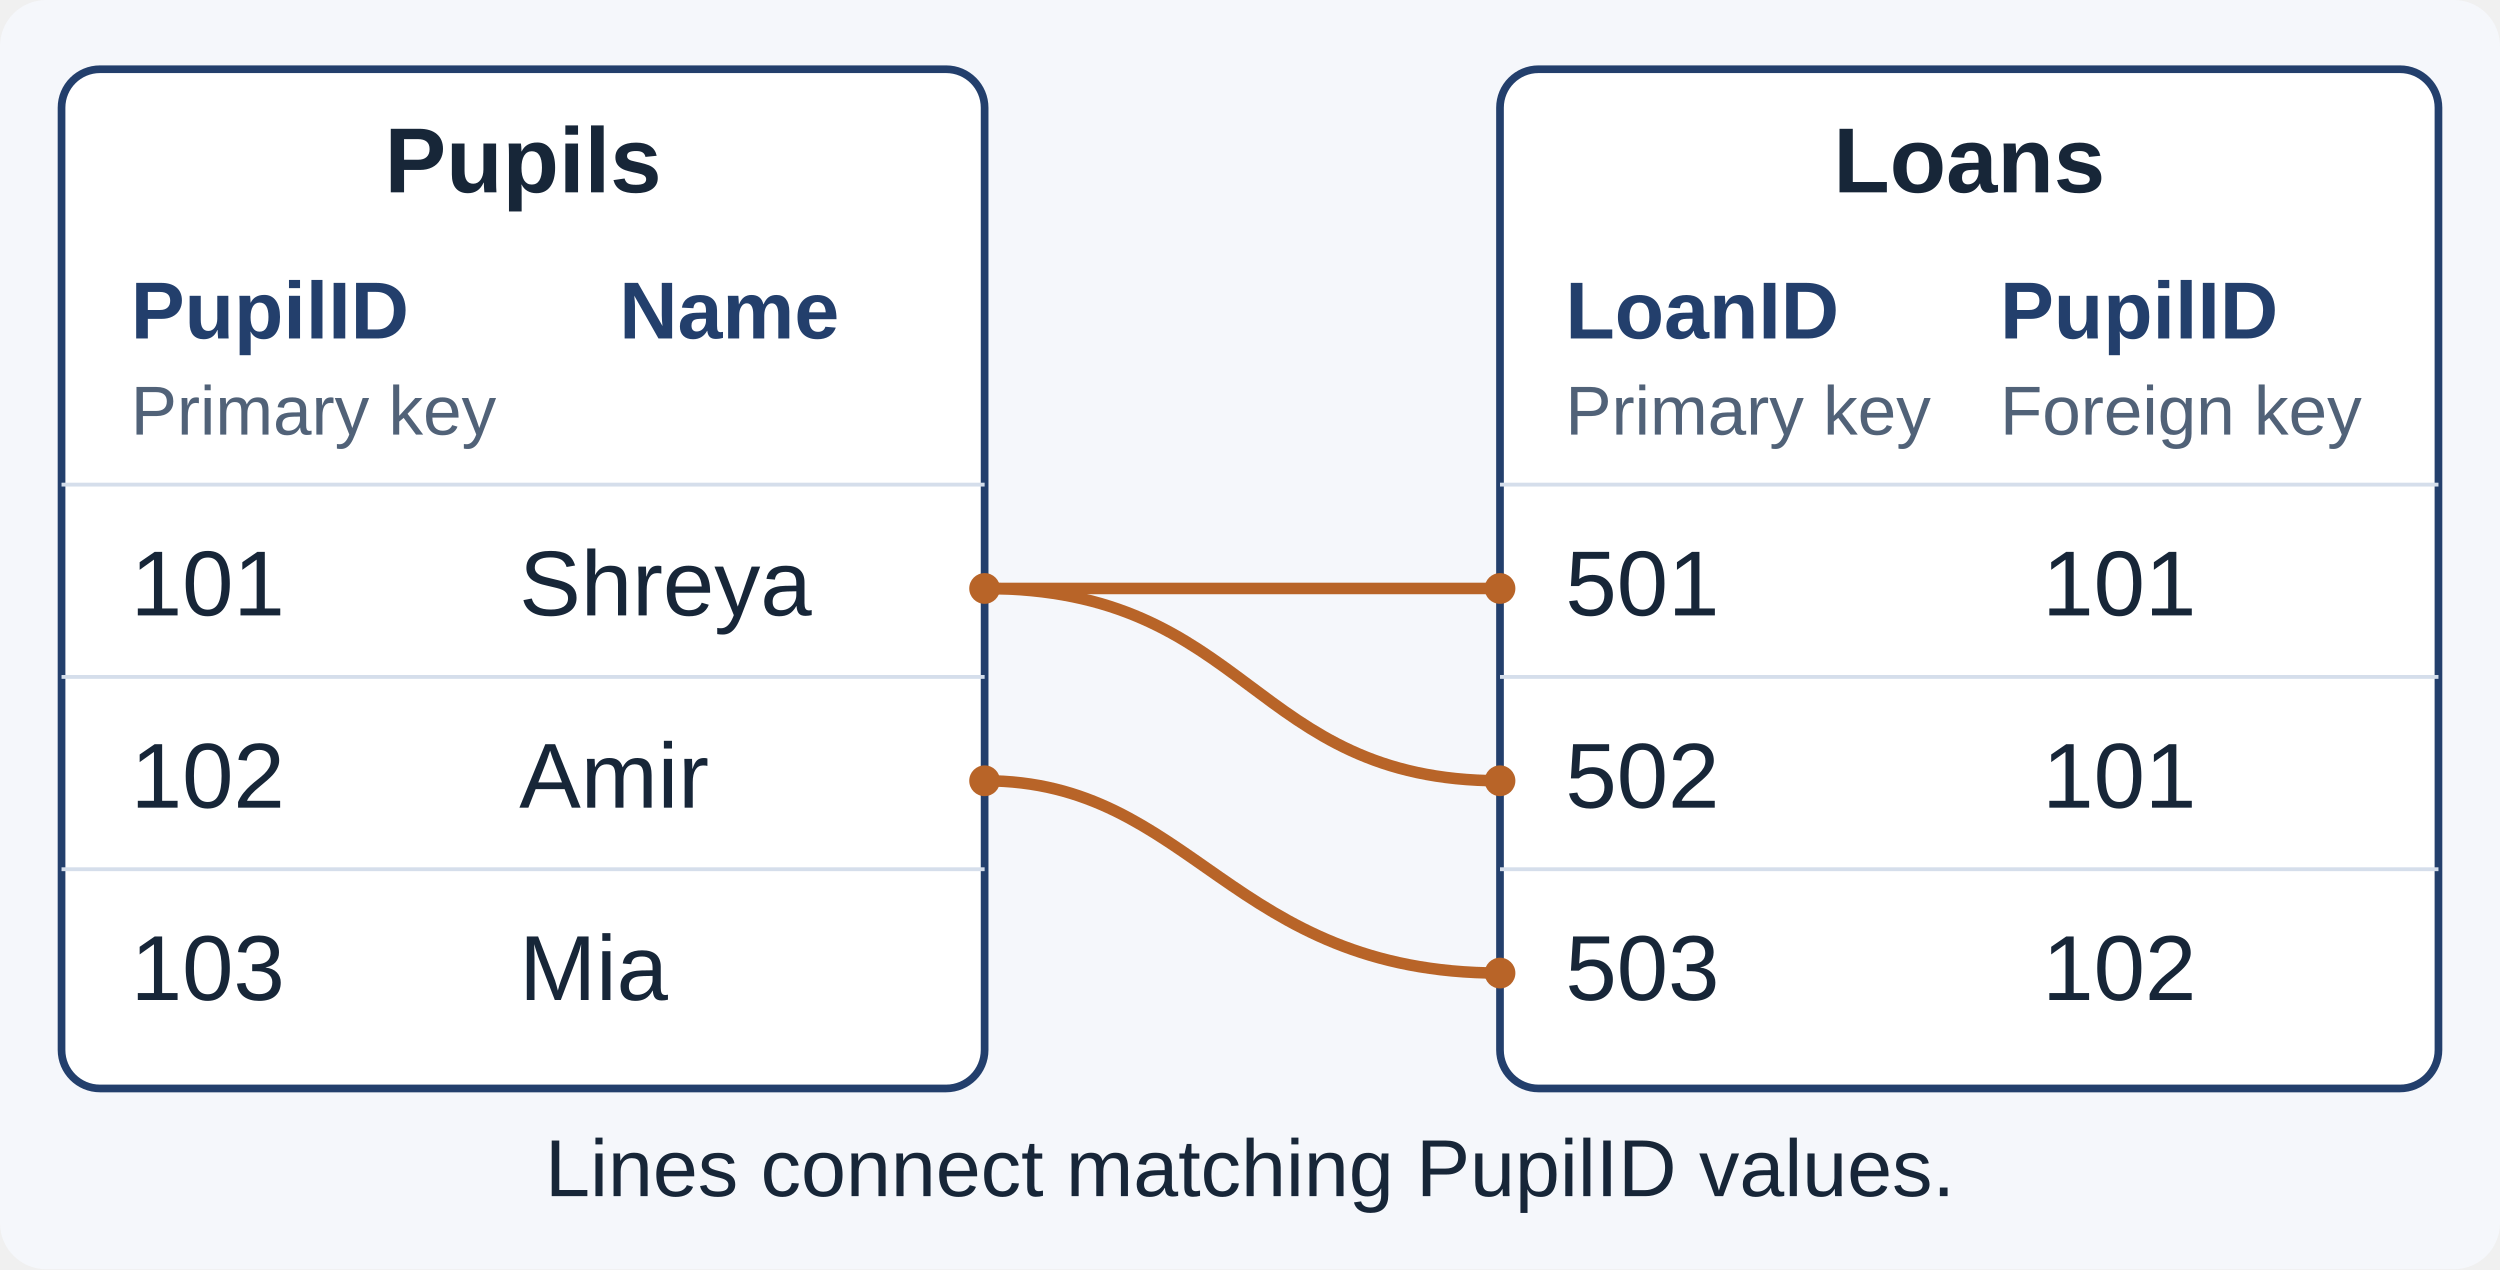
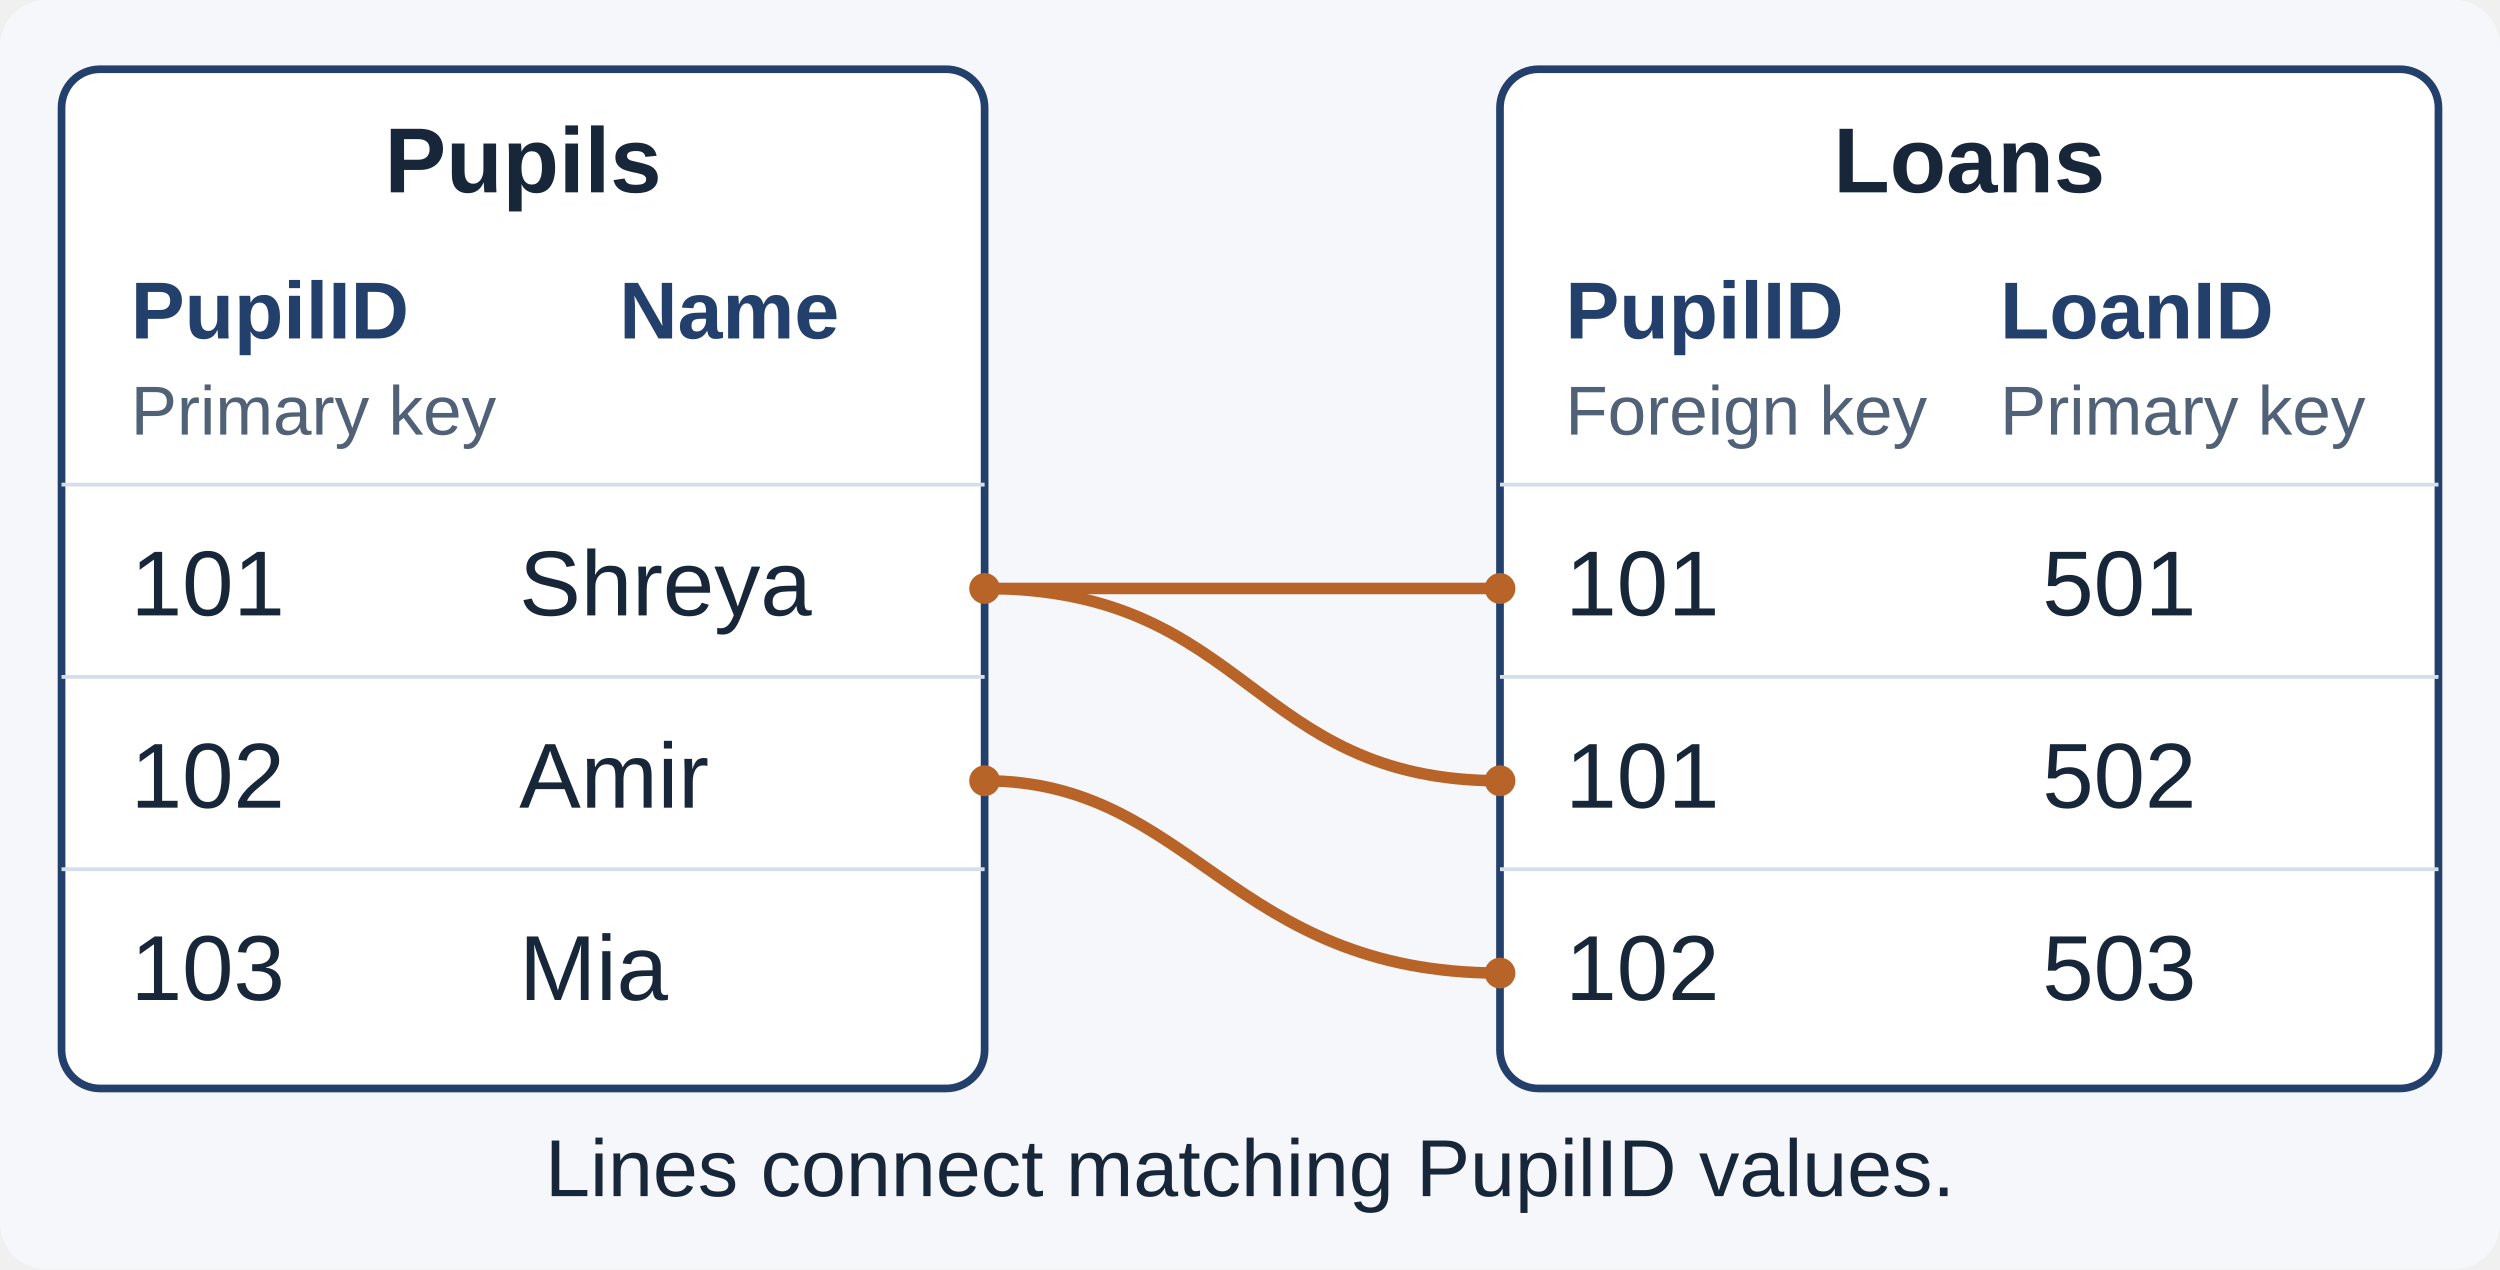
<svg xmlns="http://www.w3.org/2000/svg" viewBox="0 0 650 330" role="img" aria-labelledby="title desc" font-family="Segoe UI,Arial,sans-serif">
  <rect width="650" height="330" rx="12" fill="#f5f7fb" />
  <rect x="16" y="18" width="240" height="265" rx="10" fill="white" stroke="#233f6c" stroke-width="2" />
  <rect x="390" y="18" width="244" height="265" rx="10" fill="white" stroke="#233f6c" stroke-width="2" />
  <g fill="#172638" font-size="24">
    <text x="136" y="50" text-anchor="middle" font-weight="700">Pupils</text>
    <text x="512" y="50" text-anchor="middle" font-weight="700">Loans</text>
  </g>
  <g fill="#233f6c" font-size="21" font-weight="700">
    <text x="34" y="88">PupilID</text>
    <text x="161" y="88">Name</text>
-     <text x="407" y="88">LoanID</text>
-     <text x="520" y="88">PupilID</text>
+     <text x="407" y="88">PupilID</text>
+     <text x="520" y="88">LoanID</text>
  </g>
  <g fill="#516278" font-size="18">
    <text x="34" y="113">Primary key</text>
-     <text x="407" y="113">Primary key</text>
-     <text x="520" y="113">Foreign key</text>
+     <text x="407" y="113">Foreign key</text>
+     <text x="520" y="113">Primary key</text>
  </g>
  <g stroke="#d5deeb">
    <path d="M16 126H256M390 126H634M16 176H256M390 176H634M16 226H256M390 226H634" />
  </g>
  <g fill="#172638" font-size="24">
    <text x="34" y="160">101</text>
    <text x="135" y="160">Shreya</text>
    <text x="34" y="210">102</text>
    <text x="135" y="210">Amir</text>
    <text x="34" y="260">103</text>
    <text x="135" y="260">Mia</text>
-     <text x="407" y="160">501</text>
-     <text x="531" y="160">101</text>
-     <text x="407" y="210">502</text>
-     <text x="531" y="210">101</text>
-     <text x="407" y="260">503</text>
-     <text x="531" y="260">102</text>
+     <text x="407" y="160">101</text>
+     <text x="531" y="160">501</text>
+     <text x="407" y="210">101</text>
+     <text x="531" y="210">502</text>
+     <text x="407" y="260">102</text>
+     <text x="531" y="260">503</text>
  </g>
  <g fill="none" stroke="#b86428" stroke-width="3">
    <path d="M256 153H390" />
    <path d="M256 153C325 153 325 203 390 203" />
    <path d="M256 203C310 203 320 253 390 253" />
  </g>
  <g fill="#b86428">
    <circle cx="256" cy="153" r="4" />
    <circle cx="390" cy="153" r="4" />
    <circle cx="390" cy="203" r="4" />
    <circle cx="256" cy="203" r="4" />
    <circle cx="390" cy="253" r="4" />
  </g>
  <text x="325" y="311" font-size="21" fill="#172638" text-anchor="middle">Lines connect matching PupilID values.</text>
</svg>
